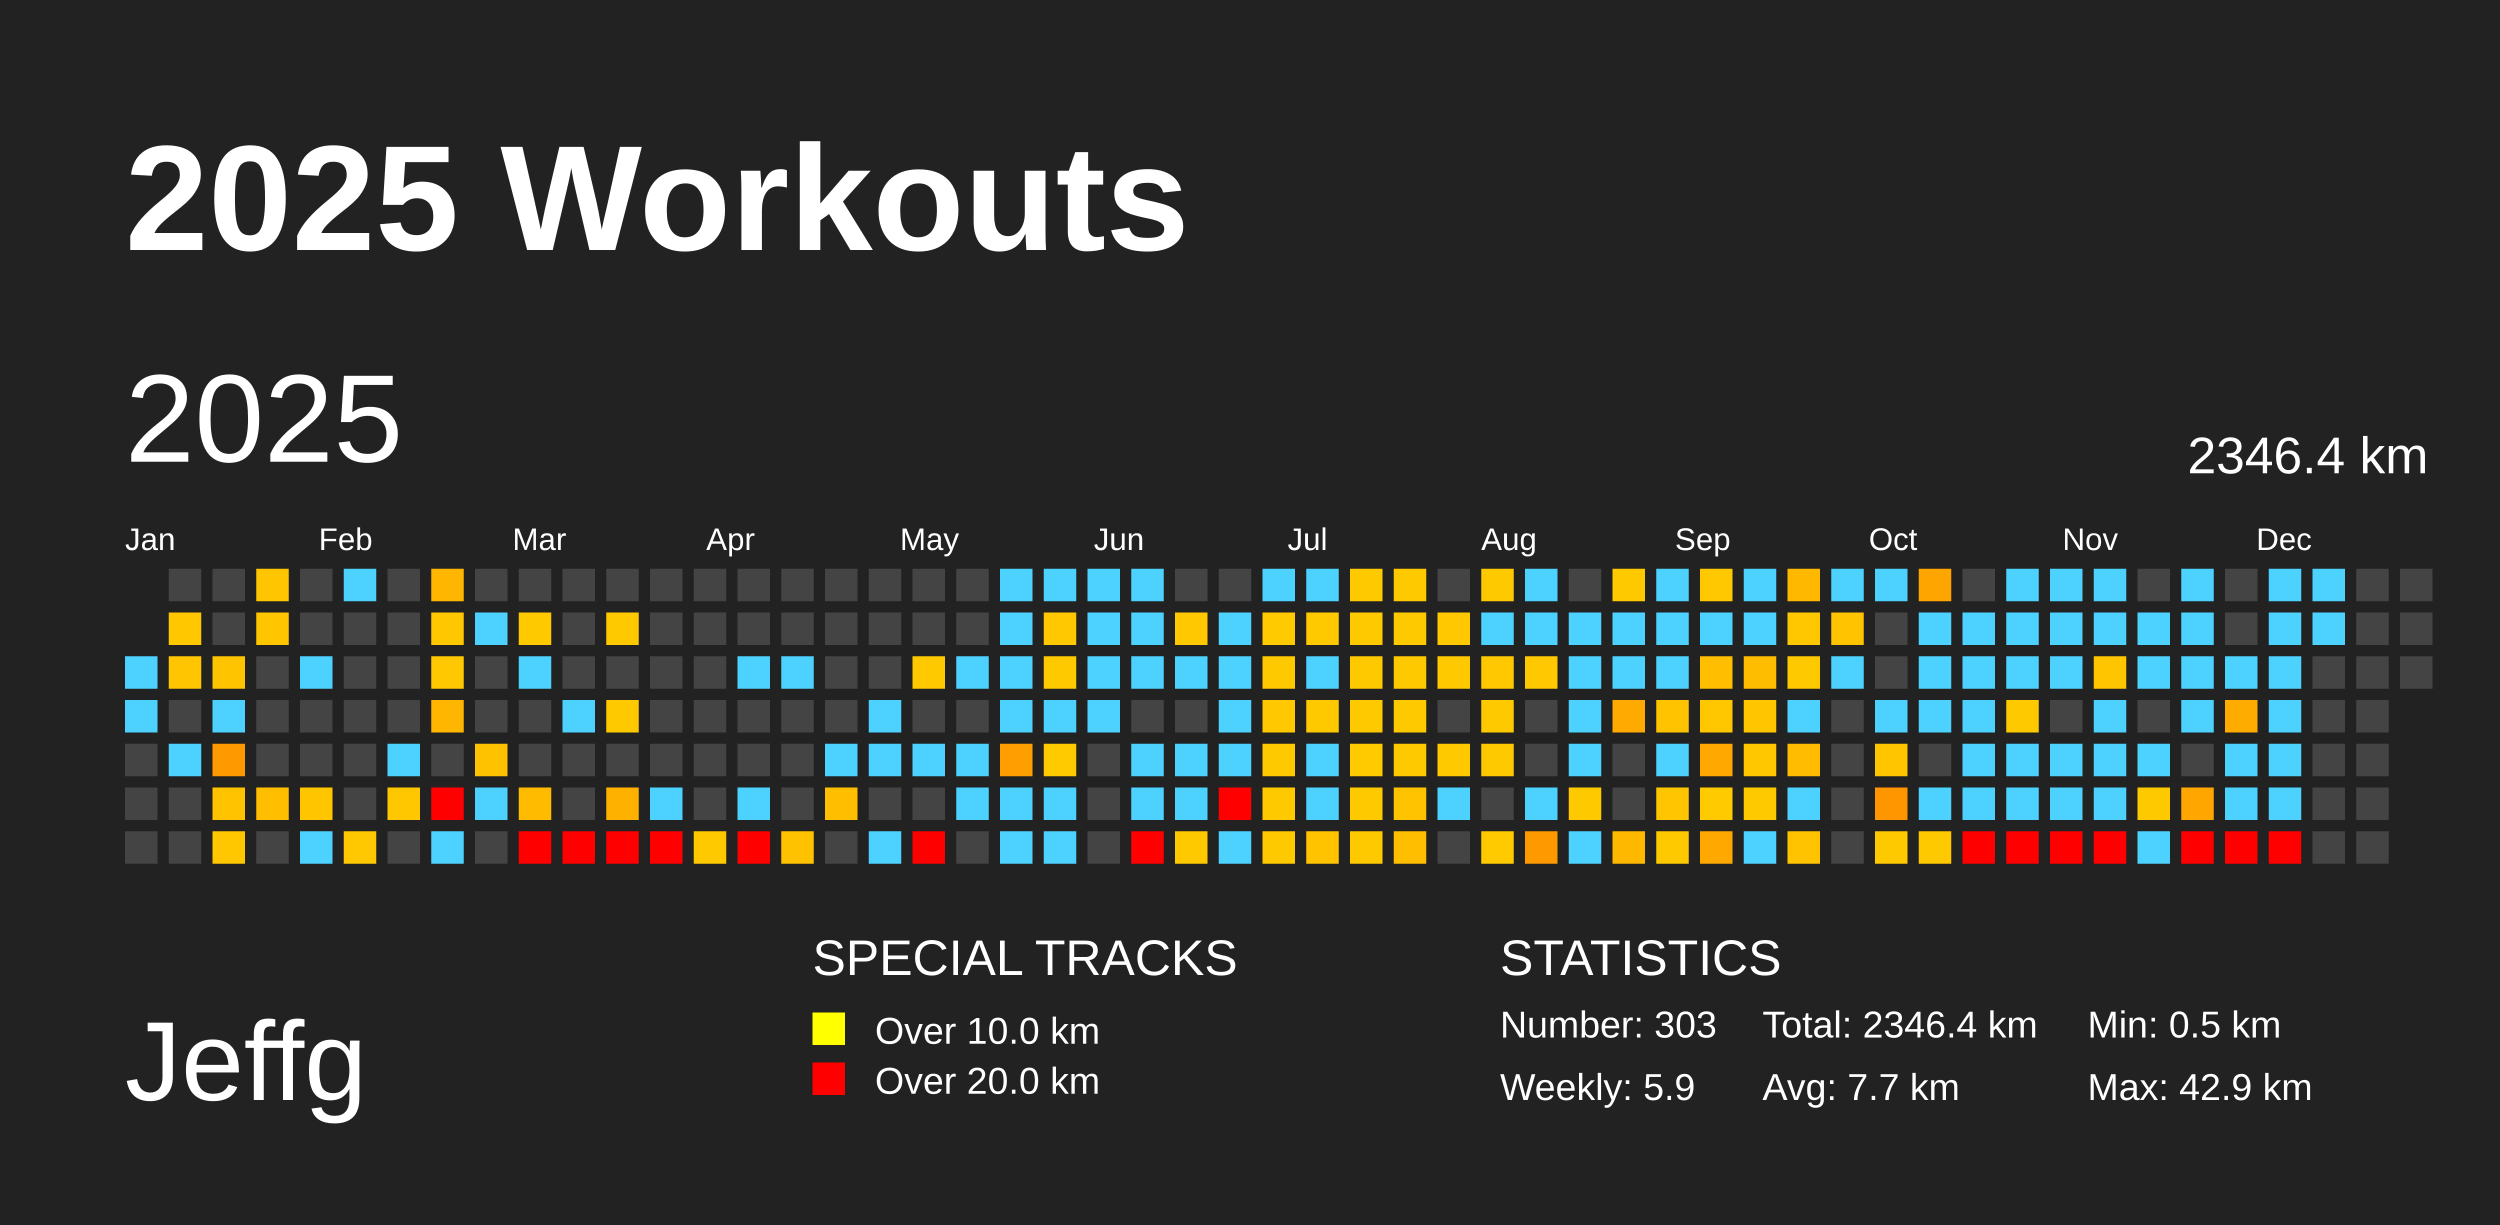
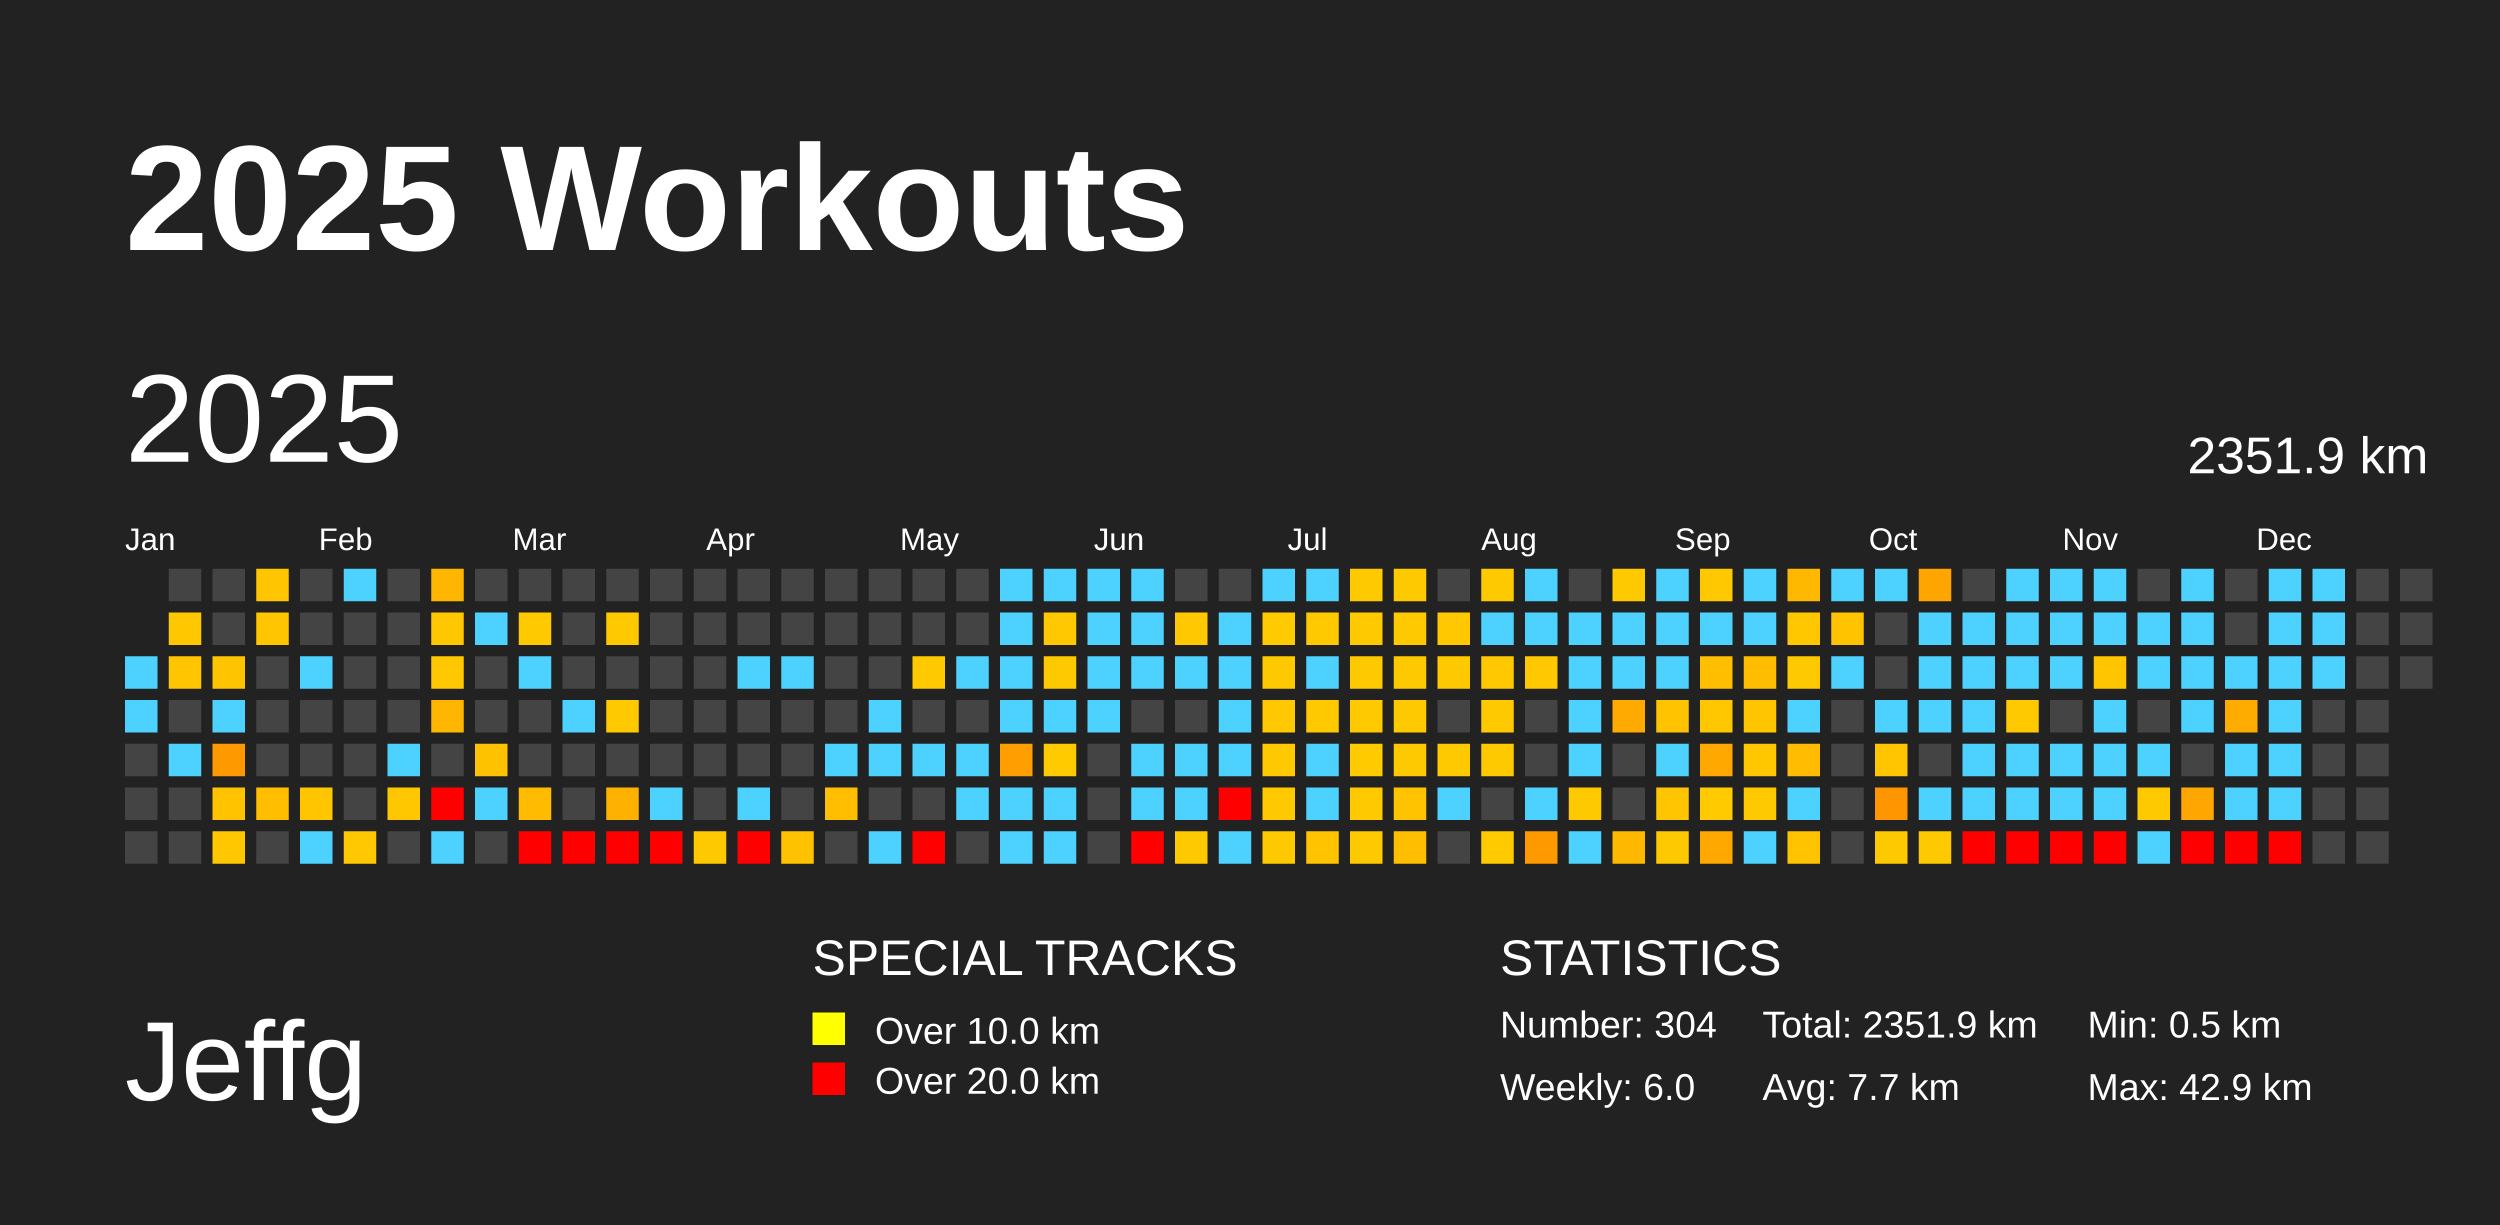
<svg xmlns="http://www.w3.org/2000/svg" baseProfile="full" height="98mm" version="1.1" viewBox="0,0,200,98" width="200mm">
  <defs />
  <rect fill="#222222" height="98" width="200" x="0" y="0" />
  <text fill="#FFFFFF" style="font-size:12px; font-family:Arial; font-weight:bold;" x="10" y="20">2025 Workouts</text>
  <text fill="#FFFFFF" style="font-size:9px; font-family:Arial" x="10" y="88">Jeffg</text>
  <text fill="#FFFFFF" style="font-size:4px; font-family:Arial" x="65" y="78">SPECIAL TRACKS</text>
  <rect fill="yellow" height="2.6" width="2.6" x="65" y="81" />
  <text fill="#FFFFFF" style="font-size:3px; font-family:Arial" x="70" y="83.5">Over 10.0 km</text>
  <rect fill="red" height="2.6" width="2.6" x="65" y="85" />
  <text fill="#FFFFFF" style="font-size:3px; font-family:Arial" x="70" y="87.5">Over 20.0 km</text>
  <text fill="#FFFFFF" style="font-size:4px; font-family:Arial" x="120" y="78">STATISTICS</text>
-   <text fill="#FFFFFF" style="font-size:3px; font-family:Arial" x="120" y="83">Number: 303</text>
-   <text fill="#FFFFFF" style="font-size:3px; font-family:Arial" x="120" y="88">Weekly: 5.9</text>
-   <text fill="#FFFFFF" style="font-size:3px; font-family:Arial" x="141" y="83">Total: 2346.4 km</text>
+   <text fill="#FFFFFF" style="font-size:3px; font-family:Arial" x="120" y="83">Number: 304</text>
+   <text fill="#FFFFFF" style="font-size:3px; font-family:Arial" x="120" y="88">Weekly: 6.0</text>
+   <text fill="#FFFFFF" style="font-size:3px; font-family:Arial" x="141" y="83">Total: 2351.9 km</text>
  <text fill="#FFFFFF" style="font-size:3px; font-family:Arial" x="141" y="88">Avg: 7.7 km</text>
  <text fill="#FFFFFF" style="font-size:3px; font-family:Arial" x="167" y="83">Min: 0.5 km</text>
  <text fill="#FFFFFF" style="font-size:3px; font-family:Arial" x="167" y="88">Max: 42.9 km</text>
  <text dominant-baseline="hanging" fill="#FFFFFF" style="font-size:10.0px; font-family:Arial;" x="10" y="30">2025</text>
-   <text dominant-baseline="hanging" fill="#FFFFFF" style="font-size:4.125px; font-family:Arial;" x="175" y="35">2346.4 km</text>
+   <text dominant-baseline="hanging" fill="#FFFFFF" style="font-size:4.125px; font-family:Arial;" x="175" y="35">2351.9 km</text>
  <text fill="#FFFFFF" style="font-size:2.5px; font-family:Arial" x="10.0" y="44">Jan</text>
  <text fill="#FFFFFF" style="font-size:2.5px; font-family:Arial" x="25.5" y="44">Feb</text>
  <text fill="#FFFFFF" style="font-size:2.5px; font-family:Arial" x="41.0" y="44">Mar</text>
  <text fill="#FFFFFF" style="font-size:2.5px; font-family:Arial" x="56.5" y="44">Apr</text>
  <text fill="#FFFFFF" style="font-size:2.5px; font-family:Arial" x="72.0" y="44">May</text>
  <text fill="#FFFFFF" style="font-size:2.5px; font-family:Arial" x="87.5" y="44">Jun</text>
  <text fill="#FFFFFF" style="font-size:2.5px; font-family:Arial" x="103.0" y="44">Jul</text>
  <text fill="#FFFFFF" style="font-size:2.5px; font-family:Arial" x="118.5" y="44">Aug</text>
  <text fill="#FFFFFF" style="font-size:2.5px; font-family:Arial" x="134.0" y="44">Sep</text>
  <text fill="#FFFFFF" style="font-size:2.5px; font-family:Arial" x="149.5" y="44">Oct</text>
  <text fill="#FFFFFF" style="font-size:2.5px; font-family:Arial" x="165.0" y="44">Nov</text>
  <text fill="#FFFFFF" style="font-size:2.5px; font-family:Arial" x="180.5" y="44">Dec</text>
  <rect fill="#4dd2ff" height="2.6" width="2.6" x="10.0" y="52.5" />
  <rect fill="#4dd2ff" height="2.6" width="2.6" x="10.0" y="56.0" />
  <rect fill="#444444" height="2.6" width="2.6" x="10.0" y="59.5" />
  <rect fill="#444444" height="2.6" width="2.6" x="10.0" y="63.0" />
  <rect fill="#444444" height="2.6" width="2.6" x="10.0" y="66.5" />
  <rect fill="#444444" height="2.6" width="2.6" x="13.5" y="45.5" />
  <rect fill="#ffc700" height="2.6" width="2.6" x="13.5" y="49.0" />
  <rect fill="#ffc500" height="2.6" width="2.6" x="13.5" y="52.5" />
  <rect fill="#444444" height="2.6" width="2.6" x="13.5" y="56.0" />
  <rect fill="#4dd2ff" height="2.6" width="2.6" x="13.5" y="59.5" />
  <rect fill="#444444" height="2.6" width="2.6" x="13.5" y="63.0" />
  <rect fill="#444444" height="2.6" width="2.6" x="13.5" y="66.5" />
  <rect fill="#444444" height="2.6" width="2.6" x="17.0" y="45.5" />
  <rect fill="#444444" height="2.6" width="2.6" x="17.0" y="49.0" />
  <rect fill="#ffc400" height="2.6" width="2.6" x="17.0" y="52.5" />
  <rect fill="#4dd2ff" height="2.6" width="2.6" x="17.0" y="56.0" />
  <rect fill="#ff9900" height="2.6" width="2.6" x="17.0" y="59.5" />
  <rect fill="#ffc300" height="2.6" width="2.6" x="17.0" y="63.0" />
  <rect fill="#ffc700" height="2.6" width="2.6" x="17.0" y="66.5" />
  <rect fill="#ffc500" height="2.6" width="2.6" x="20.5" y="45.5" />
  <rect fill="#ffc600" height="2.6" width="2.6" x="20.5" y="49.0" />
  <rect fill="#444444" height="2.6" width="2.6" x="20.5" y="52.5" />
  <rect fill="#444444" height="2.6" width="2.6" x="20.5" y="56.0" />
  <rect fill="#444444" height="2.6" width="2.6" x="20.5" y="59.5" />
  <rect fill="#ffbf00" height="2.6" width="2.6" x="20.5" y="63.0" />
  <rect fill="#444444" height="2.6" width="2.6" x="20.5" y="66.5" />
  <rect fill="#444444" height="2.6" width="2.6" x="24.0" y="45.5" />
  <rect fill="#444444" height="2.6" width="2.6" x="24.0" y="49.0" />
  <rect fill="#4dd2ff" height="2.6" width="2.6" x="24.0" y="52.5" />
  <rect fill="#444444" height="2.6" width="2.6" x="24.0" y="56.0" />
  <rect fill="#444444" height="2.6" width="2.6" x="24.0" y="59.5" />
  <rect fill="#ffc600" height="2.6" width="2.6" x="24.0" y="63.0" />
  <rect fill="#4dd2ff" height="2.6" width="2.6" x="24.0" y="66.5" />
  <rect fill="#4dd2ff" height="2.6" width="2.6" x="27.5" y="45.5" />
  <rect fill="#444444" height="2.6" width="2.6" x="27.5" y="49.0" />
  <rect fill="#444444" height="2.6" width="2.6" x="27.5" y="52.5" />
  <rect fill="#444444" height="2.6" width="2.6" x="27.5" y="56.0" />
  <rect fill="#444444" height="2.6" width="2.6" x="27.5" y="59.5" />
  <rect fill="#444444" height="2.6" width="2.6" x="27.5" y="63.0" />
  <rect fill="#ffc800" height="2.6" width="2.6" x="27.5" y="66.5" />
  <rect fill="#444444" height="2.6" width="2.6" x="31.0" y="45.5" />
  <rect fill="#444444" height="2.6" width="2.6" x="31.0" y="49.0" />
  <rect fill="#444444" height="2.6" width="2.6" x="31.0" y="52.5" />
  <rect fill="#444444" height="2.6" width="2.6" x="31.0" y="56.0" />
  <rect fill="#4dd2ff" height="2.6" width="2.6" x="31.0" y="59.5" />
  <rect fill="#ffc700" height="2.6" width="2.6" x="31.0" y="63.0" />
  <rect fill="#444444" height="2.6" width="2.6" x="31.0" y="66.5" />
  <rect fill="#ffb600" height="2.6" width="2.6" x="34.5" y="45.5" />
  <rect fill="#ffc700" height="2.6" width="2.6" x="34.5" y="49.0" />
  <rect fill="#ffc800" height="2.6" width="2.6" x="34.5" y="52.5" />
  <rect fill="#ffb600" height="2.6" width="2.6" x="34.5" y="56.0" />
  <rect fill="#444444" height="2.6" width="2.6" x="34.5" y="59.5" />
  <rect fill="red" height="2.6" width="2.6" x="34.5" y="63.0" />
  <rect fill="#4dd2ff" height="2.6" width="2.6" x="34.5" y="66.5" />
  <rect fill="#444444" height="2.6" width="2.6" x="38.0" y="45.5" />
  <rect fill="#4dd2ff" height="2.6" width="2.6" x="38.0" y="49.0" />
  <rect fill="#444444" height="2.6" width="2.6" x="38.0" y="52.5" />
  <rect fill="#444444" height="2.6" width="2.6" x="38.0" y="56.0" />
  <rect fill="#ffc200" height="2.6" width="2.6" x="38.0" y="59.5" />
  <rect fill="#4dd2ff" height="2.6" width="2.6" x="38.0" y="63.0" />
  <rect fill="#444444" height="2.6" width="2.6" x="38.0" y="66.5" />
  <rect fill="#444444" height="2.6" width="2.6" x="41.5" y="45.5" />
  <rect fill="#ffc900" height="2.6" width="2.6" x="41.5" y="49.0" />
  <rect fill="#4dd2ff" height="2.6" width="2.6" x="41.5" y="52.5" />
  <rect fill="#444444" height="2.6" width="2.6" x="41.5" y="56.0" />
  <rect fill="#444444" height="2.6" width="2.6" x="41.5" y="59.5" />
  <rect fill="#ffbb00" height="2.6" width="2.6" x="41.5" y="63.0" />
  <rect fill="red" height="2.6" width="2.6" x="41.5" y="66.5" />
  <rect fill="#444444" height="2.6" width="2.6" x="45.0" y="45.5" />
  <rect fill="#444444" height="2.6" width="2.6" x="45.0" y="49.0" />
  <rect fill="#444444" height="2.6" width="2.6" x="45.0" y="52.5" />
  <rect fill="#4dd2ff" height="2.6" width="2.6" x="45.0" y="56.0" />
  <rect fill="#444444" height="2.6" width="2.6" x="45.0" y="59.5" />
  <rect fill="#444444" height="2.6" width="2.6" x="45.0" y="63.0" />
  <rect fill="red" height="2.6" width="2.6" x="45.0" y="66.5" />
  <rect fill="#444444" height="2.6" width="2.6" x="48.5" y="45.5" />
  <rect fill="#ffc900" height="2.6" width="2.6" x="48.5" y="49.0" />
  <rect fill="#444444" height="2.6" width="2.6" x="48.5" y="52.5" />
  <rect fill="#ffc900" height="2.6" width="2.6" x="48.5" y="56.0" />
  <rect fill="#444444" height="2.6" width="2.6" x="48.5" y="59.5" />
  <rect fill="#ffb100" height="2.6" width="2.6" x="48.5" y="63.0" />
  <rect fill="red" height="2.6" width="2.6" x="48.5" y="66.5" />
  <rect fill="#444444" height="2.6" width="2.6" x="52.0" y="45.5" />
  <rect fill="#444444" height="2.6" width="2.6" x="52.0" y="49.0" />
  <rect fill="#444444" height="2.6" width="2.6" x="52.0" y="52.5" />
  <rect fill="#444444" height="2.6" width="2.6" x="52.0" y="56.0" />
  <rect fill="#444444" height="2.6" width="2.6" x="52.0" y="59.5" />
  <rect fill="#4dd2ff" height="2.6" width="2.6" x="52.0" y="63.0" />
  <rect fill="red" height="2.6" width="2.6" x="52.0" y="66.5" />
  <rect fill="#444444" height="2.6" width="2.6" x="55.5" y="45.5" />
  <rect fill="#444444" height="2.6" width="2.6" x="55.5" y="49.0" />
  <rect fill="#444444" height="2.6" width="2.6" x="55.5" y="52.5" />
  <rect fill="#444444" height="2.6" width="2.6" x="55.5" y="56.0" />
  <rect fill="#444444" height="2.6" width="2.6" x="55.5" y="59.5" />
  <rect fill="#444444" height="2.6" width="2.6" x="55.5" y="63.0" />
  <rect fill="#ffc900" height="2.6" width="2.6" x="55.5" y="66.5" />
  <rect fill="#444444" height="2.6" width="2.6" x="59.0" y="45.5" />
  <rect fill="#444444" height="2.6" width="2.6" x="59.0" y="49.0" />
  <rect fill="#4dd2ff" height="2.6" width="2.6" x="59.0" y="52.5" />
  <rect fill="#444444" height="2.6" width="2.6" x="59.0" y="56.0" />
  <rect fill="#444444" height="2.6" width="2.6" x="59.0" y="59.5" />
  <rect fill="#4dd2ff" height="2.6" width="2.6" x="59.0" y="63.0" />
  <rect fill="red" height="2.6" width="2.6" x="59.0" y="66.5" />
  <rect fill="#444444" height="2.6" width="2.6" x="62.5" y="45.5" />
  <rect fill="#444444" height="2.6" width="2.6" x="62.5" y="49.0" />
  <rect fill="#4dd2ff" height="2.6" width="2.6" x="62.5" y="52.5" />
  <rect fill="#444444" height="2.6" width="2.6" x="62.5" y="56.0" />
  <rect fill="#444444" height="2.6" width="2.6" x="62.5" y="59.5" />
  <rect fill="#444444" height="2.6" width="2.6" x="62.5" y="63.0" />
  <rect fill="#ffc200" height="2.6" width="2.6" x="62.5" y="66.5" />
  <rect fill="#444444" height="2.6" width="2.6" x="66.0" y="45.5" />
  <rect fill="#444444" height="2.6" width="2.6" x="66.0" y="49.0" />
  <rect fill="#444444" height="2.6" width="2.6" x="66.0" y="52.5" />
  <rect fill="#444444" height="2.6" width="2.6" x="66.0" y="56.0" />
  <rect fill="#4dd2ff" height="2.6" width="2.6" x="66.0" y="59.5" />
  <rect fill="#ffbe00" height="2.6" width="2.6" x="66.0" y="63.0" />
  <rect fill="#444444" height="2.6" width="2.6" x="66.0" y="66.5" />
  <rect fill="#444444" height="2.6" width="2.6" x="69.5" y="45.5" />
  <rect fill="#444444" height="2.6" width="2.6" x="69.5" y="49.0" />
  <rect fill="#444444" height="2.6" width="2.6" x="69.5" y="52.5" />
  <rect fill="#4dd2ff" height="2.6" width="2.6" x="69.5" y="56.0" />
  <rect fill="#4dd2ff" height="2.6" width="2.6" x="69.5" y="59.5" />
  <rect fill="#444444" height="2.6" width="2.6" x="69.5" y="63.0" />
  <rect fill="#4dd2ff" height="2.6" width="2.6" x="69.5" y="66.5" />
  <rect fill="#444444" height="2.6" width="2.6" x="73.0" y="45.5" />
  <rect fill="#444444" height="2.6" width="2.6" x="73.0" y="49.0" />
  <rect fill="#ffc900" height="2.6" width="2.6" x="73.0" y="52.5" />
  <rect fill="#444444" height="2.6" width="2.6" x="73.0" y="56.0" />
  <rect fill="#4dd2ff" height="2.6" width="2.6" x="73.0" y="59.5" />
  <rect fill="#444444" height="2.6" width="2.6" x="73.0" y="63.0" />
  <rect fill="red" height="2.6" width="2.6" x="73.0" y="66.5" />
  <rect fill="#444444" height="2.6" width="2.6" x="76.5" y="45.5" />
  <rect fill="#444444" height="2.6" width="2.6" x="76.5" y="49.0" />
  <rect fill="#4dd2ff" height="2.6" width="2.6" x="76.5" y="52.5" />
  <rect fill="#444444" height="2.6" width="2.6" x="76.5" y="56.0" />
  <rect fill="#4dd2ff" height="2.6" width="2.6" x="76.5" y="59.5" />
  <rect fill="#4dd2ff" height="2.6" width="2.6" x="76.5" y="63.0" />
  <rect fill="#444444" height="2.6" width="2.6" x="76.5" y="66.5" />
  <rect fill="#4dd2ff" height="2.6" width="2.6" x="80.0" y="45.5" />
  <rect fill="#4dd2ff" height="2.6" width="2.6" x="80.0" y="49.0" />
  <rect fill="#4dd2ff" height="2.6" width="2.6" x="80.0" y="52.5" />
  <rect fill="#4dd2ff" height="2.6" width="2.6" x="80.0" y="56.0" />
  <rect fill="#ff9e00" height="2.6" width="2.6" x="80.0" y="59.5" />
  <rect fill="#4dd2ff" height="2.6" width="2.6" x="80.0" y="63.0" />
  <rect fill="#4dd2ff" height="2.6" width="2.6" x="80.0" y="66.5" />
  <rect fill="#4dd2ff" height="2.6" width="2.6" x="83.5" y="45.5" />
  <rect fill="#ffc800" height="2.6" width="2.6" x="83.5" y="49.0" />
  <rect fill="#ffc900" height="2.6" width="2.6" x="83.5" y="52.5" />
  <rect fill="#4dd2ff" height="2.6" width="2.6" x="83.5" y="56.0" />
  <rect fill="#ffca00" height="2.6" width="2.6" x="83.5" y="59.5" />
  <rect fill="#4dd2ff" height="2.6" width="2.6" x="83.5" y="63.0" />
  <rect fill="#4dd2ff" height="2.6" width="2.6" x="83.5" y="66.5" />
  <rect fill="#4dd2ff" height="2.6" width="2.6" x="87.0" y="45.5" />
  <rect fill="#4dd2ff" height="2.6" width="2.6" x="87.0" y="49.0" />
  <rect fill="#4dd2ff" height="2.6" width="2.6" x="87.0" y="52.5" />
  <rect fill="#4dd2ff" height="2.6" width="2.6" x="87.0" y="56.0" />
  <rect fill="#444444" height="2.6" width="2.6" x="87.0" y="59.5" />
  <rect fill="#444444" height="2.6" width="2.6" x="87.0" y="63.0" />
  <rect fill="#444444" height="2.6" width="2.6" x="87.0" y="66.5" />
  <rect fill="#4dd2ff" height="2.6" width="2.6" x="90.5" y="45.5" />
  <rect fill="#4dd2ff" height="2.6" width="2.6" x="90.5" y="49.0" />
  <rect fill="#4dd2ff" height="2.6" width="2.6" x="90.5" y="52.5" />
  <rect fill="#444444" height="2.6" width="2.6" x="90.5" y="56.0" />
  <rect fill="#4dd2ff" height="2.6" width="2.6" x="90.5" y="59.5" />
  <rect fill="#4dd2ff" height="2.6" width="2.6" x="90.5" y="63.0" />
  <rect fill="red" height="2.6" width="2.6" x="90.5" y="66.5" />
  <rect fill="#444444" height="2.6" width="2.6" x="94.0" y="45.5" />
  <rect fill="#ffc800" height="2.6" width="2.6" x="94.0" y="49.0" />
  <rect fill="#4dd2ff" height="2.6" width="2.6" x="94.0" y="52.5" />
  <rect fill="#444444" height="2.6" width="2.6" x="94.0" y="56.0" />
  <rect fill="#4dd2ff" height="2.6" width="2.6" x="94.0" y="59.5" />
  <rect fill="#4dd2ff" height="2.6" width="2.6" x="94.0" y="63.0" />
  <rect fill="#ffc900" height="2.6" width="2.6" x="94.0" y="66.5" />
  <rect fill="#444444" height="2.6" width="2.6" x="97.5" y="45.5" />
  <rect fill="#4dd2ff" height="2.6" width="2.6" x="97.5" y="49.0" />
  <rect fill="#4dd2ff" height="2.6" width="2.6" x="97.5" y="52.5" />
  <rect fill="#4dd2ff" height="2.6" width="2.6" x="97.5" y="56.0" />
  <rect fill="#4dd2ff" height="2.6" width="2.6" x="97.5" y="59.5" />
  <rect fill="red" height="2.6" width="2.6" x="97.5" y="63.0" />
  <rect fill="#4dd2ff" height="2.6" width="2.6" x="97.5" y="66.5" />
  <rect fill="#4dd2ff" height="2.6" width="2.6" x="101.0" y="45.5" />
  <rect fill="#ffca00" height="2.6" width="2.6" x="101.0" y="49.0" />
  <rect fill="#ffc900" height="2.6" width="2.6" x="101.0" y="52.5" />
  <rect fill="#ffc800" height="2.6" width="2.6" x="101.0" y="56.0" />
  <rect fill="#ffc900" height="2.6" width="2.6" x="101.0" y="59.5" />
  <rect fill="#ffc900" height="2.6" width="2.6" x="101.0" y="63.0" />
  <rect fill="#ffc900" height="2.6" width="2.6" x="101.0" y="66.5" />
  <rect fill="#4dd2ff" height="2.6" width="2.6" x="104.5" y="45.5" />
  <rect fill="#ffc900" height="2.6" width="2.6" x="104.5" y="49.0" />
  <rect fill="#4dd2ff" height="2.6" width="2.6" x="104.5" y="52.5" />
  <rect fill="#ffc900" height="2.6" width="2.6" x="104.5" y="56.0" />
  <rect fill="#4dd2ff" height="2.6" width="2.6" x="104.5" y="59.5" />
  <rect fill="#4dd2ff" height="2.6" width="2.6" x="104.5" y="63.0" />
  <rect fill="#ffc300" height="2.6" width="2.6" x="104.5" y="66.5" />
  <rect fill="#ffc900" height="2.6" width="2.6" x="108.0" y="45.5" />
  <rect fill="#ffc900" height="2.6" width="2.6" x="108.0" y="49.0" />
  <rect fill="#ffc900" height="2.6" width="2.6" x="108.0" y="52.5" />
  <rect fill="#ffc900" height="2.6" width="2.6" x="108.0" y="56.0" />
  <rect fill="#ffca00" height="2.6" width="2.6" x="108.0" y="59.5" />
  <rect fill="#ffc900" height="2.6" width="2.6" x="108.0" y="63.0" />
  <rect fill="#ffc900" height="2.6" width="2.6" x="108.0" y="66.5" />
  <rect fill="#ffc900" height="2.6" width="2.6" x="111.5" y="45.5" />
  <rect fill="#ffc900" height="2.6" width="2.6" x="111.5" y="49.0" />
  <rect fill="#ffc900" height="2.6" width="2.6" x="111.5" y="52.5" />
  <rect fill="#ffc900" height="2.6" width="2.6" x="111.5" y="56.0" />
  <rect fill="#ffc900" height="2.6" width="2.6" x="111.5" y="59.5" />
  <rect fill="#ffc300" height="2.6" width="2.6" x="111.5" y="63.0" />
  <rect fill="#ffbe00" height="2.6" width="2.6" x="111.5" y="66.5" />
  <rect fill="#444444" height="2.6" width="2.6" x="115.0" y="45.5" />
  <rect fill="#ffc800" height="2.6" width="2.6" x="115.0" y="49.0" />
  <rect fill="#ffc900" height="2.6" width="2.6" x="115.0" y="52.5" />
  <rect fill="#444444" height="2.6" width="2.6" x="115.0" y="56.0" />
  <rect fill="#ffc900" height="2.6" width="2.6" x="115.0" y="59.5" />
  <rect fill="#4dd2ff" height="2.6" width="2.6" x="115.0" y="63.0" />
  <rect fill="#444444" height="2.6" width="2.6" x="115.0" y="66.5" />
  <rect fill="#ffc900" height="2.6" width="2.6" x="118.5" y="45.5" />
  <rect fill="#4dd2ff" height="2.6" width="2.6" x="118.5" y="49.0" />
  <rect fill="#ffc800" height="2.6" width="2.6" x="118.5" y="52.5" />
  <rect fill="#ffc900" height="2.6" width="2.6" x="118.5" y="56.0" />
  <rect fill="#ffc900" height="2.6" width="2.6" x="118.5" y="59.5" />
  <rect fill="#444444" height="2.6" width="2.6" x="118.5" y="63.0" />
  <rect fill="#ffca00" height="2.6" width="2.6" x="118.5" y="66.5" />
  <rect fill="#4dd2ff" height="2.6" width="2.6" x="122.0" y="45.5" />
  <rect fill="#4dd2ff" height="2.6" width="2.6" x="122.0" y="49.0" />
  <rect fill="#ffc800" height="2.6" width="2.6" x="122.0" y="52.5" />
  <rect fill="#444444" height="2.6" width="2.6" x="122.0" y="56.0" />
  <rect fill="#444444" height="2.6" width="2.6" x="122.0" y="59.5" />
  <rect fill="#4dd2ff" height="2.6" width="2.6" x="122.0" y="63.0" />
  <rect fill="#ff9900" height="2.6" width="2.6" x="122.0" y="66.5" />
  <rect fill="#444444" height="2.6" width="2.6" x="125.5" y="45.5" />
  <rect fill="#4dd2ff" height="2.6" width="2.6" x="125.5" y="49.0" />
  <rect fill="#4dd2ff" height="2.6" width="2.6" x="125.5" y="52.5" />
  <rect fill="#4dd2ff" height="2.6" width="2.6" x="125.5" y="56.0" />
  <rect fill="#4dd2ff" height="2.6" width="2.6" x="125.5" y="59.5" />
  <rect fill="#ffc900" height="2.6" width="2.6" x="125.5" y="63.0" />
  <rect fill="#4dd2ff" height="2.6" width="2.6" x="125.5" y="66.5" />
  <rect fill="#ffc900" height="2.6" width="2.6" x="129.0" y="45.5" />
  <rect fill="#4dd2ff" height="2.6" width="2.6" x="129.0" y="49.0" />
  <rect fill="#4dd2ff" height="2.6" width="2.6" x="129.0" y="52.5" />
  <rect fill="#ffaa00" height="2.6" width="2.6" x="129.0" y="56.0" />
  <rect fill="#444444" height="2.6" width="2.6" x="129.0" y="59.5" />
  <rect fill="#444444" height="2.6" width="2.6" x="129.0" y="63.0" />
  <rect fill="#ffb800" height="2.6" width="2.6" x="129.0" y="66.5" />
  <rect fill="#4dd2ff" height="2.6" width="2.6" x="132.5" y="45.5" />
  <rect fill="#4dd2ff" height="2.6" width="2.6" x="132.5" y="49.0" />
  <rect fill="#4dd2ff" height="2.6" width="2.6" x="132.5" y="52.5" />
  <rect fill="#ffc300" height="2.6" width="2.6" x="132.5" y="56.0" />
  <rect fill="#4dd2ff" height="2.6" width="2.6" x="132.5" y="59.5" />
  <rect fill="#ffc500" height="2.6" width="2.6" x="132.5" y="63.0" />
  <rect fill="#ffc900" height="2.6" width="2.6" x="132.5" y="66.5" />
  <rect fill="#ffc800" height="2.6" width="2.6" x="136.0" y="45.5" />
  <rect fill="#4dd2ff" height="2.6" width="2.6" x="136.0" y="49.0" />
  <rect fill="#ffbe00" height="2.6" width="2.6" x="136.0" y="52.5" />
  <rect fill="#ffc700" height="2.6" width="2.6" x="136.0" y="56.0" />
  <rect fill="#ffa900" height="2.6" width="2.6" x="136.0" y="59.5" />
  <rect fill="#ffca00" height="2.6" width="2.6" x="136.0" y="63.0" />
  <rect fill="#ffa900" height="2.6" width="2.6" x="136.0" y="66.5" />
  <rect fill="#4dd2ff" height="2.6" width="2.6" x="139.5" y="45.5" />
  <rect fill="#4dd2ff" height="2.6" width="2.6" x="139.5" y="49.0" />
  <rect fill="#ffbd00" height="2.6" width="2.6" x="139.5" y="52.5" />
  <rect fill="#ffc600" height="2.6" width="2.6" x="139.5" y="56.0" />
  <rect fill="#ffc700" height="2.6" width="2.6" x="139.5" y="59.5" />
  <rect fill="#ffc900" height="2.6" width="2.6" x="139.5" y="63.0" />
  <rect fill="#4dd2ff" height="2.6" width="2.6" x="139.5" y="66.5" />
  <rect fill="#ffb800" height="2.6" width="2.6" x="143.0" y="45.5" />
  <rect fill="#ffc700" height="2.6" width="2.6" x="143.0" y="49.0" />
  <rect fill="#ffc900" height="2.6" width="2.6" x="143.0" y="52.5" />
  <rect fill="#4dd2ff" height="2.6" width="2.6" x="143.0" y="56.0" />
  <rect fill="#ffbc00" height="2.6" width="2.6" x="143.0" y="59.5" />
  <rect fill="#4dd2ff" height="2.6" width="2.6" x="143.0" y="63.0" />
  <rect fill="#ffc300" height="2.6" width="2.6" x="143.0" y="66.5" />
  <rect fill="#4dd2ff" height="2.6" width="2.6" x="146.5" y="45.5" />
  <rect fill="#ffc300" height="2.6" width="2.6" x="146.5" y="49.0" />
  <rect fill="#4dd2ff" height="2.6" width="2.6" x="146.5" y="52.5" />
  <rect fill="#444444" height="2.6" width="2.6" x="146.5" y="56.0" />
  <rect fill="#444444" height="2.6" width="2.6" x="146.5" y="59.5" />
  <rect fill="#444444" height="2.6" width="2.6" x="146.5" y="63.0" />
  <rect fill="#444444" height="2.6" width="2.6" x="146.5" y="66.5" />
  <rect fill="#4dd2ff" height="2.6" width="2.6" x="150.0" y="45.5" />
  <rect fill="#444444" height="2.6" width="2.6" x="150.0" y="49.0" />
  <rect fill="#444444" height="2.6" width="2.6" x="150.0" y="52.5" />
  <rect fill="#4dd2ff" height="2.6" width="2.6" x="150.0" y="56.0" />
  <rect fill="#ffc600" height="2.6" width="2.6" x="150.0" y="59.5" />
  <rect fill="#ff9600" height="2.6" width="2.6" x="150.0" y="63.0" />
  <rect fill="#ffc900" height="2.6" width="2.6" x="150.0" y="66.5" />
  <rect fill="#ffa500" height="2.6" width="2.6" x="153.5" y="45.5" />
  <rect fill="#4dd2ff" height="2.6" width="2.6" x="153.5" y="49.0" />
  <rect fill="#4dd2ff" height="2.6" width="2.6" x="153.5" y="52.5" />
  <rect fill="#4dd2ff" height="2.6" width="2.6" x="153.5" y="56.0" />
  <rect fill="#444444" height="2.6" width="2.6" x="153.5" y="59.5" />
  <rect fill="#4dd2ff" height="2.6" width="2.6" x="153.5" y="63.0" />
  <rect fill="#ffc900" height="2.6" width="2.6" x="153.5" y="66.5" />
  <rect fill="#444444" height="2.6" width="2.6" x="157.0" y="45.5" />
  <rect fill="#4dd2ff" height="2.6" width="2.6" x="157.0" y="49.0" />
  <rect fill="#4dd2ff" height="2.6" width="2.6" x="157.0" y="52.5" />
  <rect fill="#4dd2ff" height="2.6" width="2.6" x="157.0" y="56.0" />
  <rect fill="#4dd2ff" height="2.6" width="2.6" x="157.0" y="59.5" />
  <rect fill="#4dd2ff" height="2.6" width="2.6" x="157.0" y="63.0" />
  <rect fill="red" height="2.6" width="2.6" x="157.0" y="66.5" />
  <rect fill="#4dd2ff" height="2.6" width="2.6" x="160.5" y="45.5" />
  <rect fill="#4dd2ff" height="2.6" width="2.6" x="160.5" y="49.0" />
  <rect fill="#4dd2ff" height="2.6" width="2.6" x="160.5" y="52.5" />
  <rect fill="#ffc900" height="2.6" width="2.6" x="160.5" y="56.0" />
  <rect fill="#4dd2ff" height="2.6" width="2.6" x="160.5" y="59.5" />
  <rect fill="#4dd2ff" height="2.6" width="2.6" x="160.5" y="63.0" />
  <rect fill="red" height="2.6" width="2.6" x="160.5" y="66.5" />
  <rect fill="#4dd2ff" height="2.6" width="2.6" x="164.0" y="45.5" />
  <rect fill="#4dd2ff" height="2.6" width="2.6" x="164.0" y="49.0" />
  <rect fill="#4dd2ff" height="2.6" width="2.6" x="164.0" y="52.5" />
  <rect fill="#444444" height="2.6" width="2.6" x="164.0" y="56.0" />
  <rect fill="#4dd2ff" height="2.6" width="2.6" x="164.0" y="59.5" />
  <rect fill="#4dd2ff" height="2.6" width="2.6" x="164.0" y="63.0" />
  <rect fill="red" height="2.6" width="2.6" x="164.0" y="66.5" />
  <rect fill="#4dd2ff" height="2.6" width="2.6" x="167.5" y="45.5" />
  <rect fill="#4dd2ff" height="2.6" width="2.6" x="167.5" y="49.0" />
  <rect fill="#ffc600" height="2.6" width="2.6" x="167.5" y="52.5" />
  <rect fill="#4dd2ff" height="2.6" width="2.6" x="167.5" y="56.0" />
  <rect fill="#4dd2ff" height="2.6" width="2.6" x="167.5" y="59.5" />
  <rect fill="#4dd2ff" height="2.6" width="2.6" x="167.5" y="63.0" />
  <rect fill="red" height="2.6" width="2.6" x="167.5" y="66.5" />
  <rect fill="#444444" height="2.6" width="2.6" x="171.0" y="45.5" />
  <rect fill="#4dd2ff" height="2.6" width="2.6" x="171.0" y="49.0" />
  <rect fill="#4dd2ff" height="2.6" width="2.6" x="171.0" y="52.5" />
  <rect fill="#444444" height="2.6" width="2.6" x="171.0" y="56.0" />
  <rect fill="#4dd2ff" height="2.6" width="2.6" x="171.0" y="59.5" />
  <rect fill="#ffc900" height="2.6" width="2.6" x="171.0" y="63.0" />
  <rect fill="#4dd2ff" height="2.6" width="2.6" x="171.0" y="66.5" />
  <rect fill="#4dd2ff" height="2.6" width="2.6" x="174.5" y="45.5" />
  <rect fill="#4dd2ff" height="2.6" width="2.6" x="174.5" y="49.0" />
  <rect fill="#4dd2ff" height="2.6" width="2.6" x="174.5" y="52.5" />
  <rect fill="#4dd2ff" height="2.6" width="2.6" x="174.5" y="56.0" />
  <rect fill="#444444" height="2.6" width="2.6" x="174.5" y="59.5" />
  <rect fill="#ffa600" height="2.6" width="2.6" x="174.5" y="63.0" />
  <rect fill="red" height="2.6" width="2.6" x="174.5" y="66.5" />
  <rect fill="#444444" height="2.6" width="2.6" x="178.0" y="45.5" />
  <rect fill="#444444" height="2.6" width="2.6" x="178.0" y="49.0" />
  <rect fill="#4dd2ff" height="2.6" width="2.6" x="178.0" y="52.5" />
  <rect fill="#ffac00" height="2.6" width="2.6" x="178.0" y="56.0" />
  <rect fill="#4dd2ff" height="2.6" width="2.6" x="178.0" y="59.5" />
  <rect fill="#4dd2ff" height="2.6" width="2.6" x="178.0" y="63.0" />
  <rect fill="red" height="2.6" width="2.6" x="178.0" y="66.5" />
  <rect fill="#4dd2ff" height="2.6" width="2.6" x="181.5" y="45.5" />
  <rect fill="#4dd2ff" height="2.6" width="2.6" x="181.5" y="49.0" />
  <rect fill="#4dd2ff" height="2.6" width="2.6" x="181.5" y="52.5" />
  <rect fill="#4dd2ff" height="2.6" width="2.6" x="181.5" y="56.0" />
  <rect fill="#4dd2ff" height="2.6" width="2.6" x="181.5" y="59.5" />
  <rect fill="#4dd2ff" height="2.6" width="2.6" x="181.5" y="63.0" />
  <rect fill="red" height="2.6" width="2.6" x="181.5" y="66.5" />
  <rect fill="#4dd2ff" height="2.6" width="2.6" x="185.0" y="45.5" />
  <rect fill="#4dd2ff" height="2.6" width="2.6" x="185.0" y="49.0" />
-   <rect fill="#444444" height="2.6" width="2.6" x="185.0" y="52.5" />
+   <rect fill="#4dd2ff" height="2.6" width="2.6" x="185.0" y="52.5" />
  <rect fill="#444444" height="2.6" width="2.6" x="185.0" y="56.0" />
  <rect fill="#444444" height="2.6" width="2.6" x="185.0" y="59.5" />
  <rect fill="#444444" height="2.6" width="2.6" x="185.0" y="63.0" />
  <rect fill="#444444" height="2.6" width="2.6" x="185.0" y="66.5" />
  <rect fill="#444444" height="2.6" width="2.6" x="188.5" y="45.5" />
  <rect fill="#444444" height="2.6" width="2.6" x="188.5" y="49.0" />
  <rect fill="#444444" height="2.6" width="2.6" x="188.5" y="52.5" />
  <rect fill="#444444" height="2.6" width="2.6" x="188.5" y="56.0" />
  <rect fill="#444444" height="2.6" width="2.6" x="188.5" y="59.5" />
  <rect fill="#444444" height="2.6" width="2.6" x="188.5" y="63.0" />
  <rect fill="#444444" height="2.6" width="2.6" x="188.5" y="66.5" />
  <rect fill="#444444" height="2.6" width="2.6" x="192.0" y="45.5" />
  <rect fill="#444444" height="2.6" width="2.6" x="192.0" y="49.0" />
  <rect fill="#444444" height="2.6" width="2.6" x="192.0" y="52.5" />
</svg>
